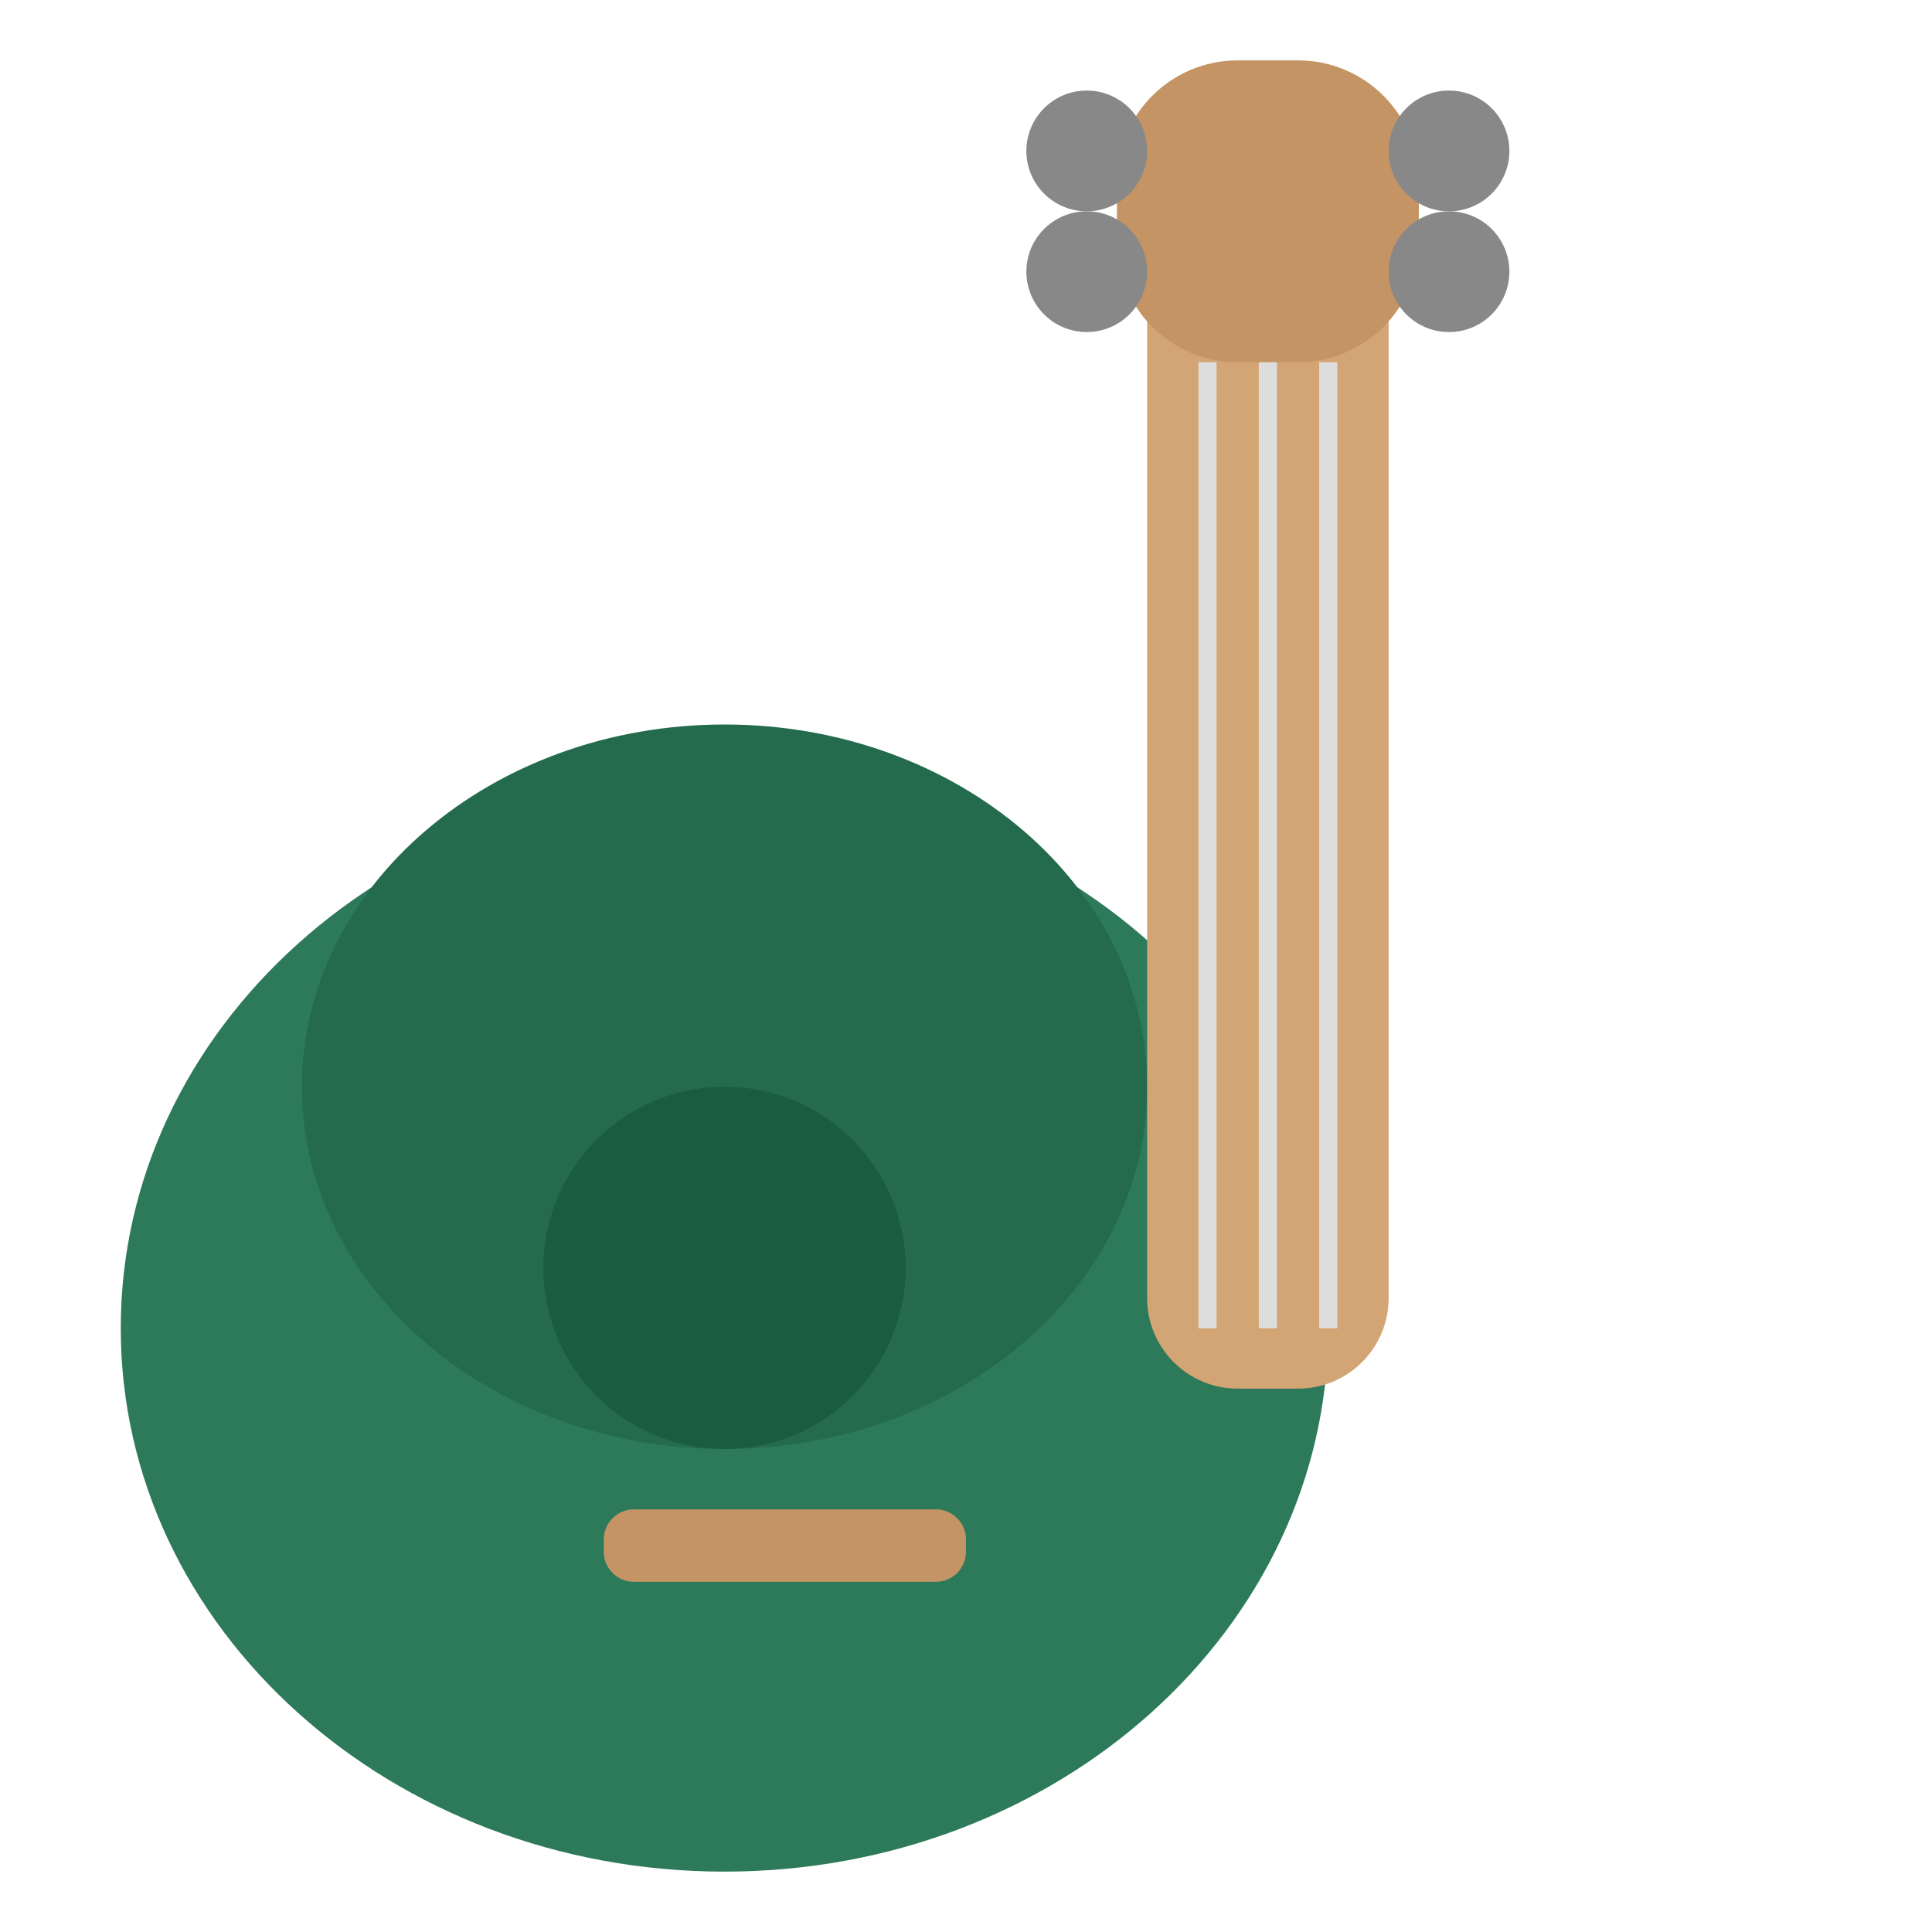
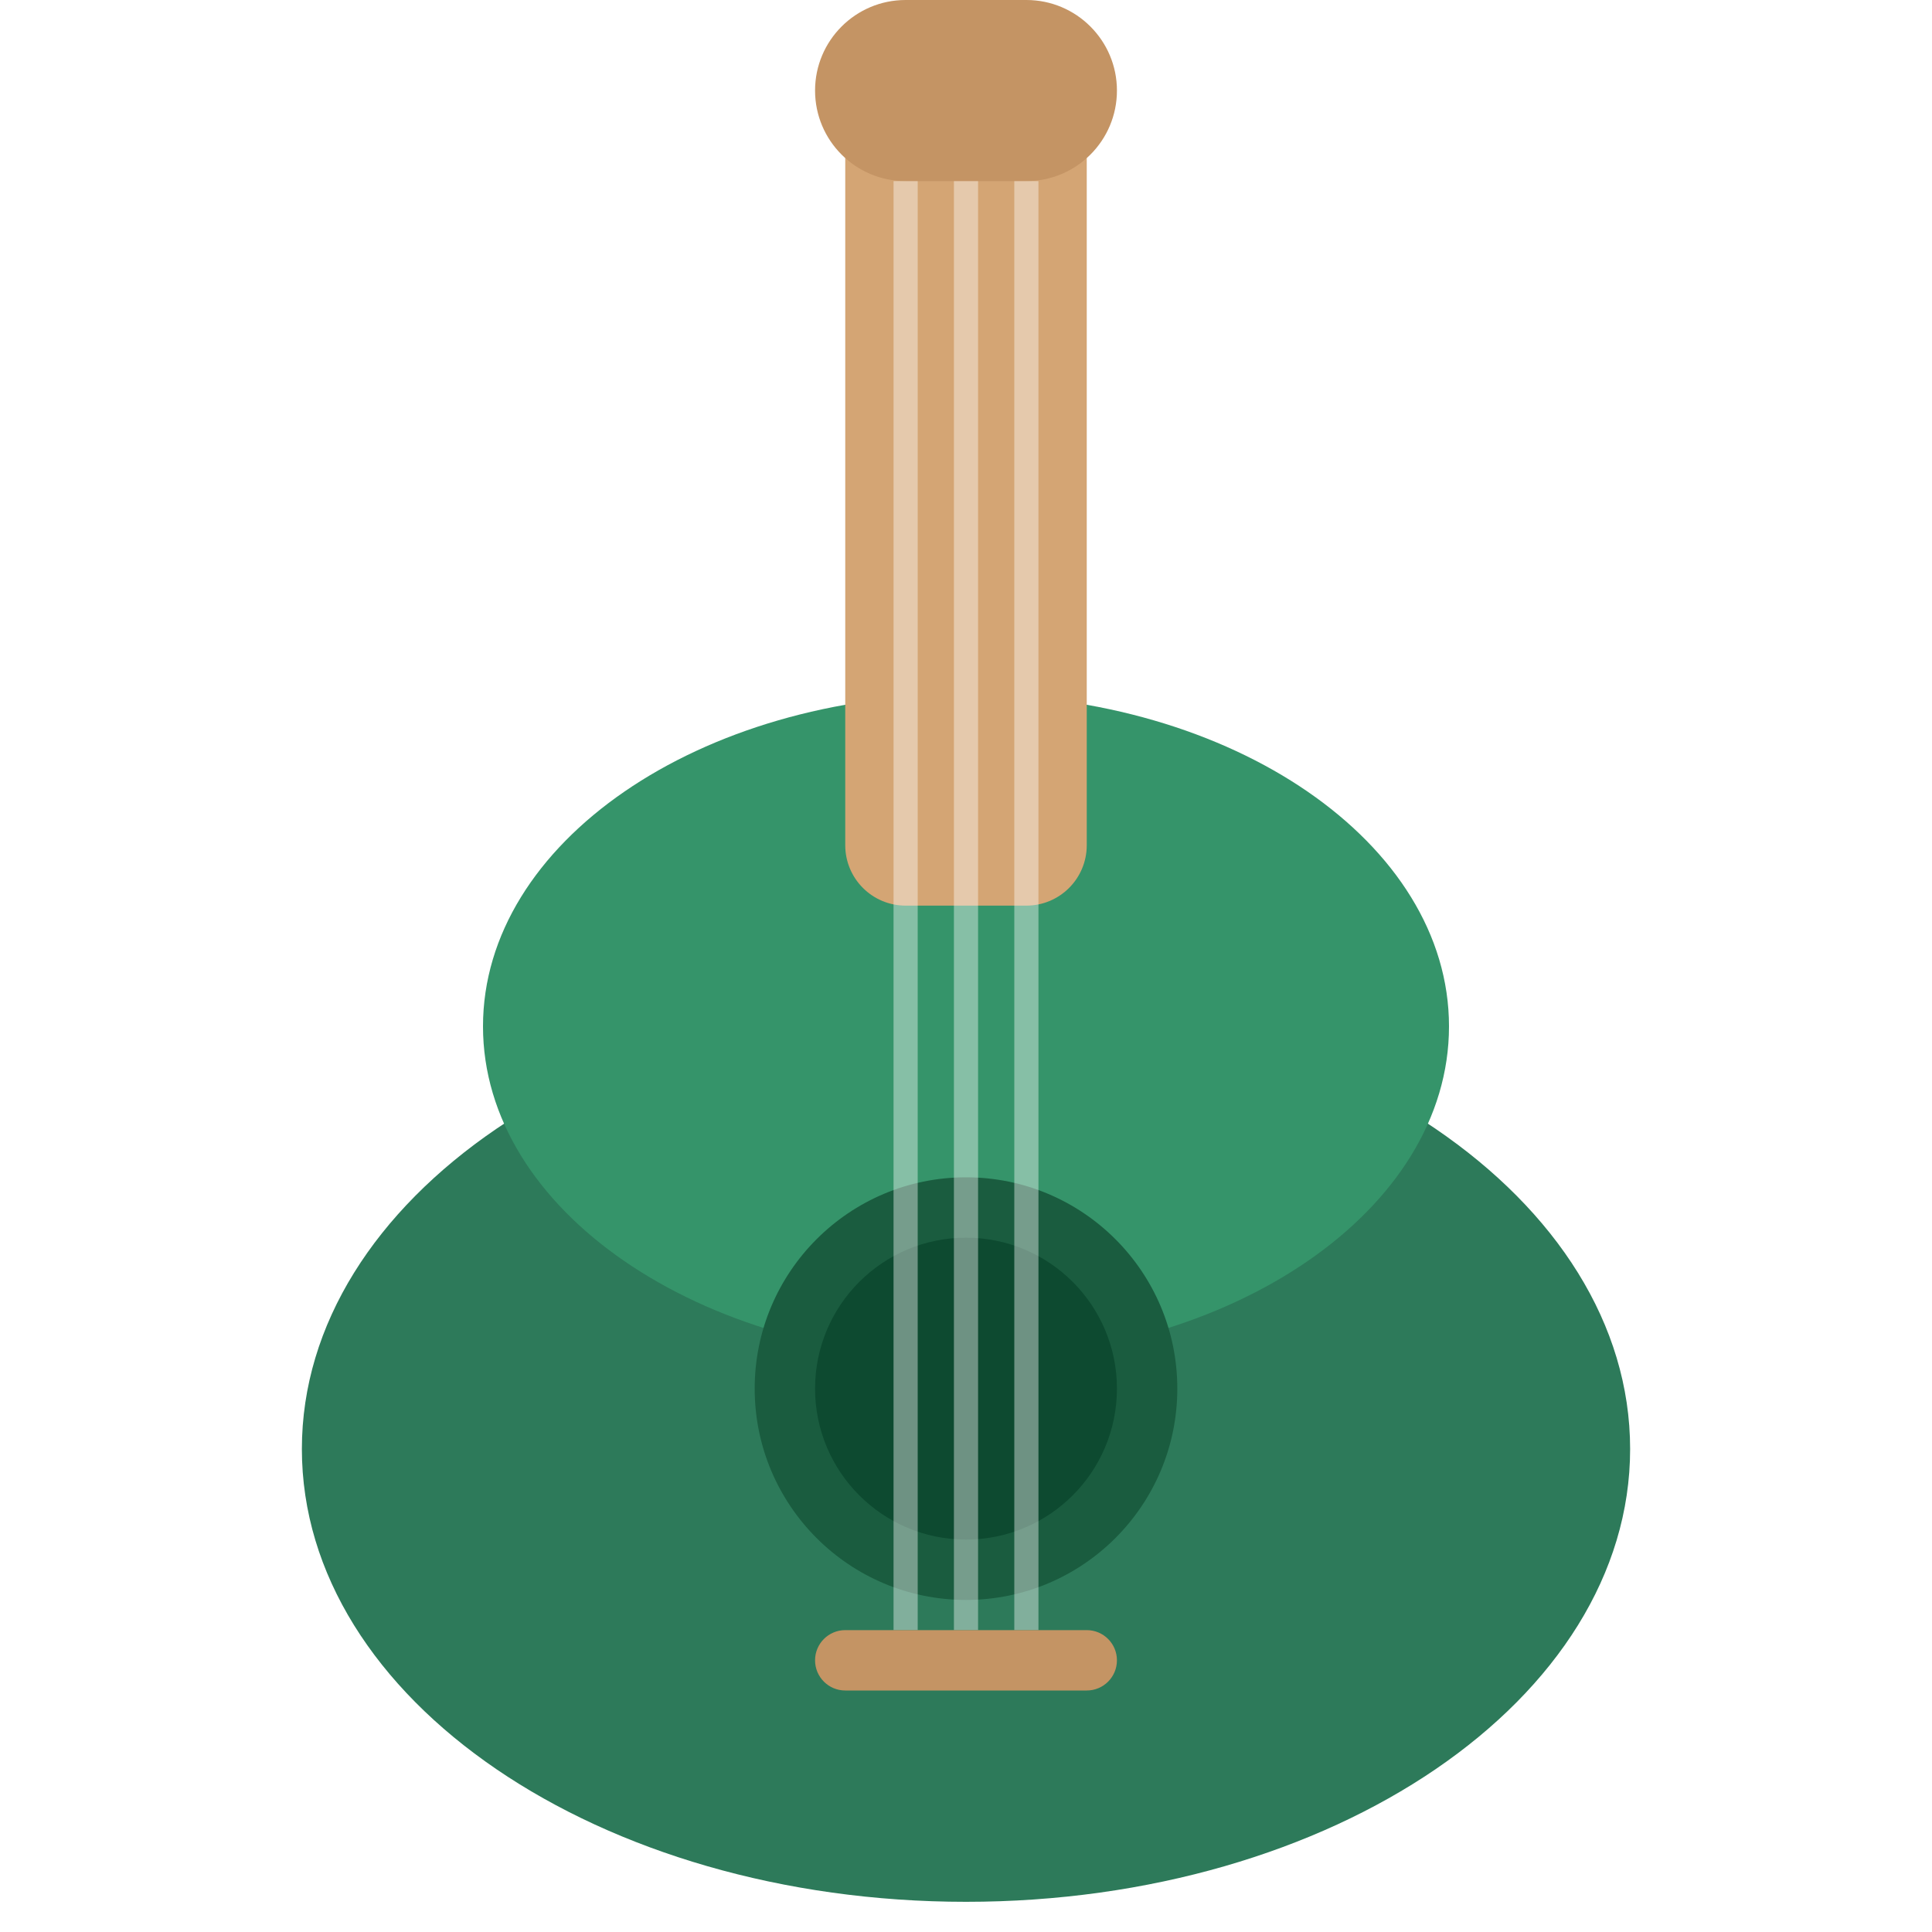
<svg xmlns="http://www.w3.org/2000/svg" viewBox="0 0 32 32">
-   <ellipse cx="12" cy="22" rx="10" ry="9" fill="#2d7a5a" />
-   <ellipse cx="12" cy="18" rx="7" ry="6" fill="#246b4d" />
-   <circle cx="12" cy="21" r="3" fill="#1a5c3f" />
-   <rect x="19" y="3" width="4" height="20" rx="1.5" fill="#d4a574" />
-   <rect x="18.5" y="1" width="5" height="5" rx="2" fill="#c49464" />
-   <circle cx="18" cy="2.5" r="1" fill="#888" />
-   <circle cx="18" cy="4.5" r="1" fill="#888" />
-   <circle cx="24" cy="2.5" r="1" fill="#888" />
-   <circle cx="24" cy="4.5" r="1" fill="#888" />
-   <line x1="20" y1="6" x2="20" y2="22" stroke="#ddd" stroke-width="0.3" />
-   <line x1="21" y1="6" x2="21" y2="22" stroke="#ddd" stroke-width="0.3" />
-   <line x1="22" y1="6" x2="22" y2="22" stroke="#ddd" stroke-width="0.3" />
-   <rect x="10" y="25" width="6" height="1.2" rx="0.5" fill="#c49464" />
+   <ellipse cx="16" cy="24" rx="11" ry="7.5" fill="#2d7a5a" />
+   <ellipse cx="16" cy="17" rx="8" ry="5.5" fill="#35946a" />
+   <circle cx="16" cy="23" r="3.5" fill="#1a5c3f" />
+   <circle cx="16" cy="23" r="2.5" fill="#0d4a30" />
+   <rect x="14" y="1" width="4" height="14" rx="1" fill="#d4a574" />
+   <rect x="13.5" y="0" width="5" height="3" rx="1.5" fill="#c49464" />
+   <line x1="15" y1="3" x2="15" y2="27" stroke="rgba(255,255,255,0.4)" stroke-width="0.4" />
+   <line x1="16" y1="3" x2="16" y2="27" stroke="rgba(255,255,255,0.4)" stroke-width="0.4" />
+   <line x1="17" y1="3" x2="17" y2="27" stroke="rgba(255,255,255,0.4)" stroke-width="0.4" />
+   <rect x="13.5" y="27" width="5" height="1" rx="0.5" fill="#c49464" />
</svg>
